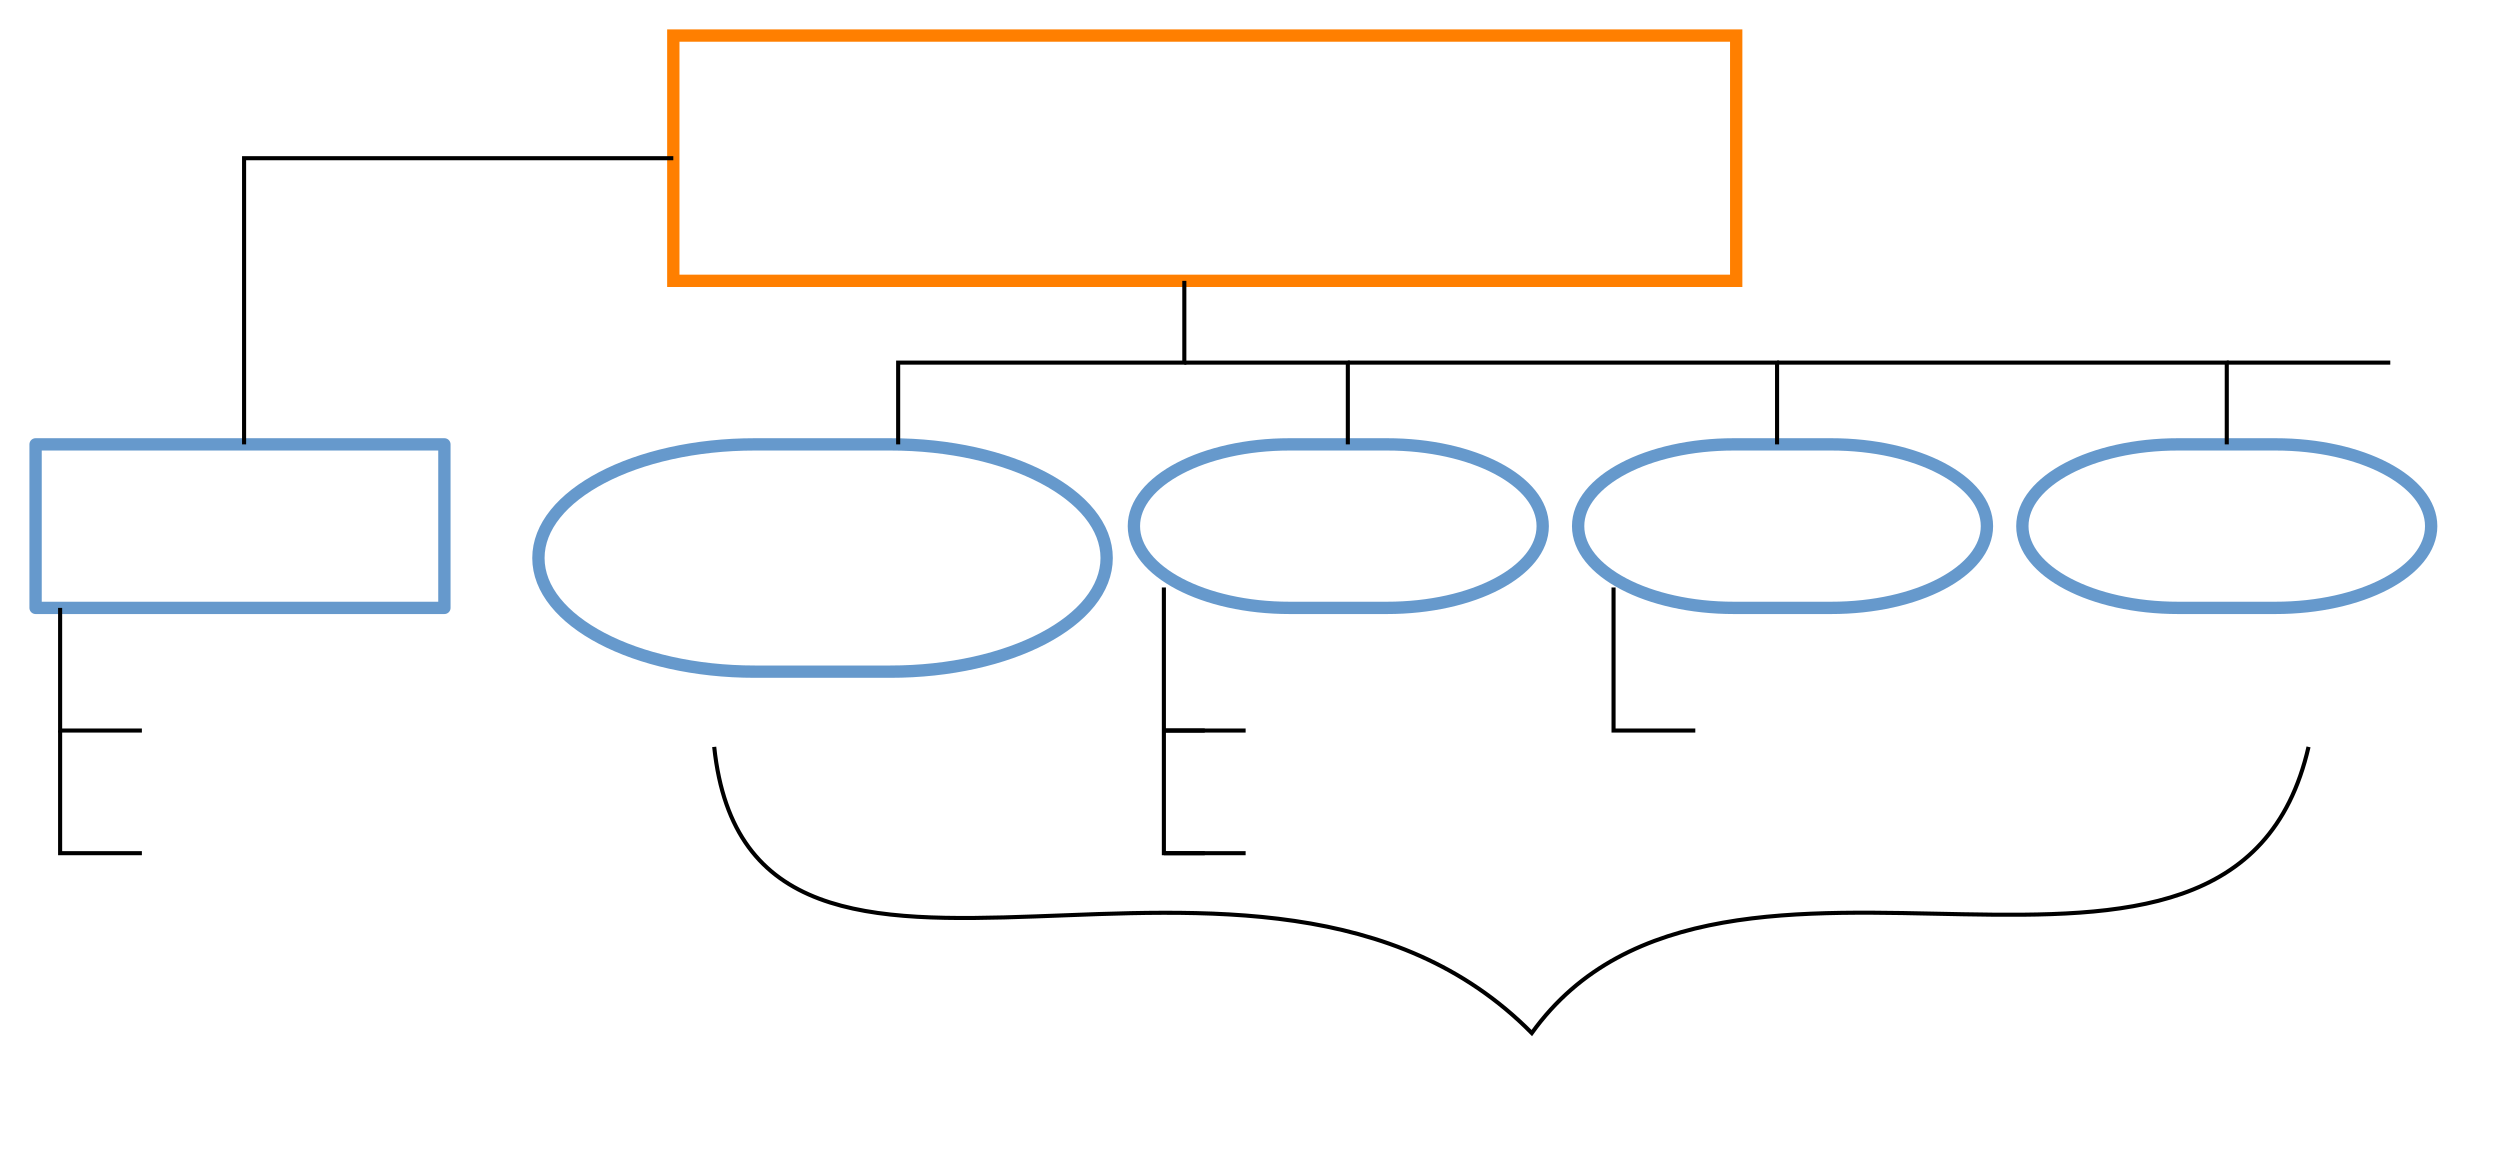
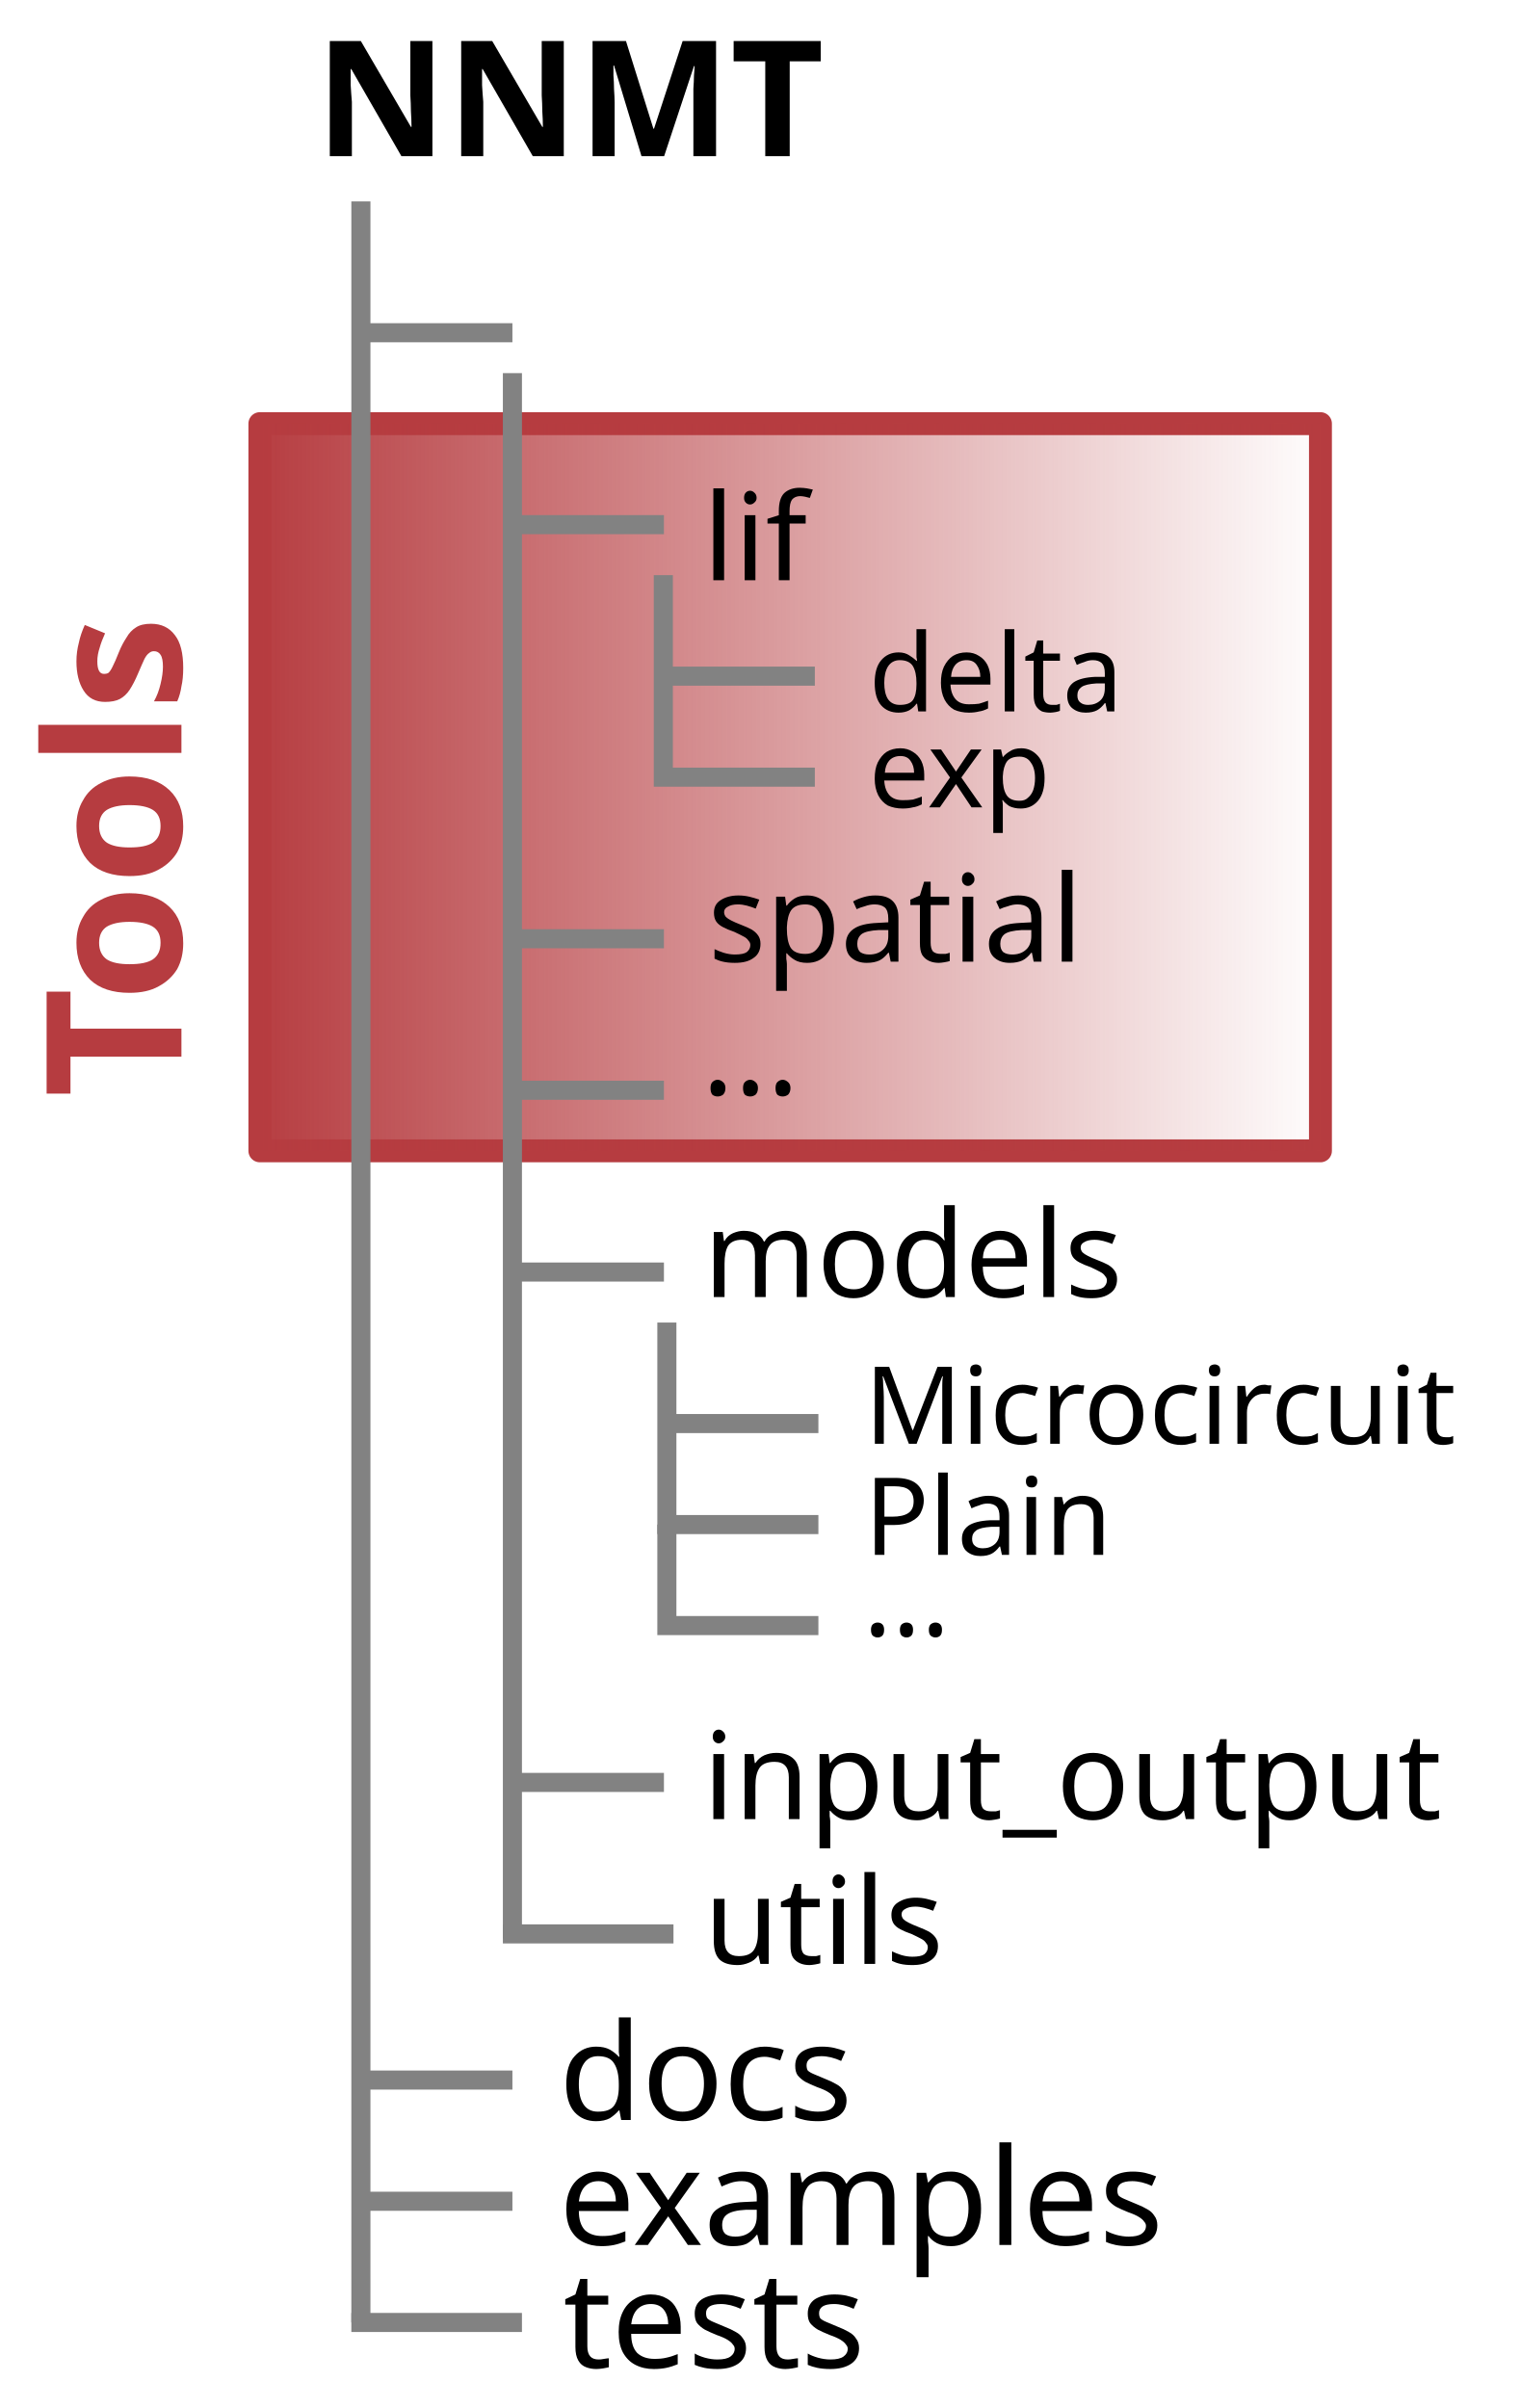
- <svg xmlns="http://www.w3.org/2000/svg" width="84.977mm" height="39.141mm" viewBox="0 0 84.978 39.141" version="1.1" id="svg8">
-   <defs id="defs2" />
-   <g id="layer1" transform="translate(-21.01542,-4.749518)">
-     <rect style="opacity:1;fill:none;fill-opacity:1;stroke:#ff7f00;stroke-width:0.419;stroke-miterlimit:4;stroke-dasharray:none;stroke-dashoffset:0;stroke-opacity:1" id="rect817" width="36.129" height="8.337" x="43.902" y="5.958" ry="8.5265149e-14" rx="8.5265149e-14" />
-     <flowRoot xml:space="preserve" id="flowRoot827" style="font-style:normal;font-weight:normal;font-size:18.667px;line-height:125%;font-family:sans-serif;letter-spacing:0px;word-spacing:0px;fill:#000000;fill-opacity:1;stroke:none;stroke-width:1px;stroke-linecap:butt;stroke-linejoin:miter;stroke-opacity:1" transform="matrix(0.138957,0,0,0.138957,15.61462,-47.11608)">
-       <flowRegion style="stroke:none;stroke-opacity:1" id="flowRegion829">
-         <rect style="stroke:none;stroke-opacity:1" id="rect831" width="230" height="50" x="290" y="402.52" />
+ <svg xmlns="http://www.w3.org/2000/svg" xmlns:xlink="http://www.w3.org/1999/xlink" width="39.829mm" height="63.08mm" viewBox="0 0 39.829 63.08" version="1.1" id="svg8">
+   <defs id="defs2">
+     <linearGradient id="linearGradient1567">
+       <stop style="stop-color:#b63c40;stop-opacity:1;" offset="0" id="stop1563" />
+       <stop style="stop-color:#b63c40;stop-opacity:0;" offset="1" id="stop1565" />
+     </linearGradient>
+     <marker orient="auto" refY="0" refX="0" id="marker4349" style="overflow:visible">
+       <path id="path4347" style="fill:#ff8000;fill-opacity:0.984;fill-rule:evenodd;stroke:#ff8000;stroke-width:0.625;stroke-linejoin:round;stroke-opacity:0.984" d="M 8.719,4.034 -2.207,0.016 8.719,-4.002 c -1.745,2.372 -1.735,5.617 -6e-7,8.035 z" transform="matrix(-0.3,0,0,-0.3,0.69,0)" />
+     </marker>
+     <marker style="overflow:visible" id="marker4169" refX="0" refY="0" orient="auto">
+       <path transform="matrix(-0.3,0,0,-0.3,0.69,0)" d="M 8.719,4.034 -2.207,0.016 8.719,-4.002 c -1.745,2.372 -1.735,5.617 -6e-7,8.035 z" style="fill:#ff8000;fill-opacity:0.984;fill-rule:evenodd;stroke:#ff8000;stroke-width:0.625;stroke-linejoin:round;stroke-opacity:0.984" id="path4167" />
+     </marker>
+     <marker style="overflow:visible" id="marker4099" refX="0" refY="0" orient="auto">
+       <path transform="matrix(-0.3,0,0,-0.3,0.69,0)" d="M 8.719,4.034 -2.207,0.016 8.719,-4.002 c -1.745,2.372 -1.735,5.617 -6e-7,8.035 z" style="fill:#ff8000;fill-opacity:0.984;fill-rule:evenodd;stroke:#ff8000;stroke-width:0.625;stroke-linejoin:round;stroke-opacity:0.984" id="path4097" />
+     </marker>
+     <marker style="overflow:visible" id="marker4035" refX="0" refY="0" orient="auto">
+       <path transform="matrix(-0.3,0,0,-0.3,0.69,0)" d="M 8.719,4.034 -2.207,0.016 8.719,-4.002 c -1.745,2.372 -1.735,5.617 -6e-7,8.035 z" style="fill:#ff8000;fill-opacity:0.984;fill-rule:evenodd;stroke:#ff8000;stroke-width:0.625;stroke-linejoin:round;stroke-opacity:0.984" id="path4033" />
+     </marker>
+     <marker orient="auto" refY="0" refX="0" id="marker3749" style="overflow:visible">
+       <path id="path3747" style="fill:#6699cc;fill-opacity:1;fill-rule:evenodd;stroke:#6699cc;stroke-width:0.625;stroke-linejoin:round;stroke-opacity:1" d="M 8.719,4.034 -2.207,0.016 8.719,-4.002 c -1.745,2.372 -1.735,5.617 -6e-7,8.035 z" transform="matrix(-0.3,0,0,-0.3,0.69,0)" />
+     </marker>
+     <marker orient="auto" refY="0" refX="0" id="Arrow2Mend" style="overflow:visible">
+       <path id="path2130" style="fill:#6699cc;fill-opacity:1;fill-rule:evenodd;stroke:#6699cc;stroke-width:0.625;stroke-linejoin:round;stroke-opacity:1" d="M 8.719,4.034 -2.207,0.016 8.719,-4.002 c -1.745,2.372 -1.735,5.617 -6e-7,8.035 z" transform="scale(-0.6)" />
+     </marker>
+     <marker orient="auto" refY="0" refX="0" id="Arrow1Send" style="overflow:visible">
+       <path id="path2118" d="M 0,0 5,-5 -12.5,0 5,5 Z" style="fill:#6699cc;fill-opacity:1;fill-rule:evenodd;stroke:#6699cc;stroke-width:1pt;stroke-opacity:1" transform="matrix(-0.2,0,0,-0.2,-1.2,0)" />
+     </marker>
+     <linearGradient xlink:href="#linearGradient1567" id="linearGradient1569" x1="13.458" y1="253.079" x2="41.84" y2="253.079" gradientUnits="userSpaceOnUse" />
+   </defs>
+   <g id="layer1" transform="translate(-6.95082,-232.4566)">
+     <flowRoot xml:space="preserve" id="flowRoot1965" style="font-style:normal;font-weight:normal;font-size:18.667px;line-height:125%;font-family:sans-serif;letter-spacing:0px;word-spacing:0px;fill:#000000;fill-opacity:1;stroke:none;stroke-width:1px;stroke-linecap:butt;stroke-linejoin:miter;stroke-opacity:1" transform="matrix(0.2645833,0,0,0.2645833,0,177)">
+       <flowRegion id="flowRegion1967">
+         <rect id="rect1969" width="145" height="80" x="425" y="223.543" />
      </flowRegion>
-       <flowPara id="flowPara833" style="font-size:26.667px;stroke:none;stroke-opacity:1">NNMT</flowPara>
+       <flowPara id="flowPara1971" />
    </flowRoot>
-     <flowRoot xml:space="preserve" id="flowRoot926" style="font-style:normal;font-weight:normal;font-size:18.667px;line-height:125%;font-family:sans-serif;letter-spacing:0px;word-spacing:0px;fill:#000000;fill-opacity:1;stroke:none;stroke-width:1px;stroke-linecap:butt;stroke-linejoin:miter;stroke-opacity:1" transform="matrix(0.138957,0,0,0.138957,-0.1867912,0.7050066)">
-       <flowRegion id="flowRegion928">
-         <rect id="rect930" width="80" height="50" x="580" y="192.52" />
+     <flowRoot style="font-style:normal;font-weight:normal;font-size:18.667px;line-height:125%;font-family:sans-serif;letter-spacing:0px;word-spacing:0px;fill:#000000;fill-opacity:1;stroke:none;stroke-width:1px;stroke-linecap:butt;stroke-linejoin:miter;stroke-opacity:1" id="flowRoot1979" xml:space="preserve">
+       <flowRegion id="flowRegion1975">
+         <rect y="223.543" x="425" height="80" width="145" id="rect1973" />
      </flowRegion>
-       <flowPara id="flowPara932">...</flowPara>
+       <flowPara id="flowPara1977" />
    </flowRoot>
-     <flowRoot xml:space="preserve" id="flowRoot902" style="font-style:normal;font-weight:normal;font-size:18.667px;line-height:125%;font-family:sans-serif;letter-spacing:0px;word-spacing:0px;fill:#000000;fill-opacity:1;stroke:none;stroke-width:1px;stroke-linecap:butt;stroke-linejoin:miter;stroke-opacity:1" transform="matrix(0.138957,0,0,0.138957,16.11486,1.240984)">
-       <flowRegion id="flowRegion904">
-         <rect id="rect906" width="120" height="50" x="440" y="142.52" />
+     <flowRoot xml:space="preserve" id="flowRoot1981" style="font-style:normal;font-weight:normal;font-size:18.667px;line-height:125%;font-family:sans-serif;letter-spacing:0px;word-spacing:0px;fill:#000000;fill-opacity:1;stroke:none;stroke-width:1px;stroke-linecap:butt;stroke-linejoin:miter;stroke-opacity:1" transform="matrix(0.2645833,0,0,0.2645833,0,177)">
+       <flowRegion id="flowRegion1983">
+         <rect id="rect1985" width="180" height="80" x="405" y="218.543" />
      </flowRegion>
-       <flowPara id="flowPara908">spatial</flowPara>
+       <flowPara id="flowPara1987" />
    </flowRoot>
-     <rect style="opacity:1;fill:none;fill-opacity:1;stroke:#6699cc;stroke-width:0.419;stroke-miterlimit:4;stroke-dasharray:none;stroke-dashoffset:0;stroke-opacity:1" id="rect954" width="13.896" height="5.558" x="59.558" y="19.854" rx="5.292" ry="5.292" />
-     <rect ry="5.292" rx="5.292" y="19.854" x="74.658" height="5.558" width="13.896" id="rect956" style="opacity:1;fill:none;fill-opacity:1;stroke:#6699cc;stroke-width:0.419;stroke-miterlimit:4;stroke-dasharray:none;stroke-dashoffset:0;stroke-opacity:1" />
-     <flowRoot xml:space="preserve" id="flowRoot934" style="font-style:normal;font-weight:normal;font-size:18.667px;line-height:125%;font-family:sans-serif;letter-spacing:0px;word-spacing:0px;fill:#000000;fill-opacity:1;stroke:none;stroke-width:1px;stroke-linecap:butt;stroke-linejoin:miter;stroke-opacity:1" transform="matrix(0.138957,0,0,0.138957,2.393842,0.6862413)">
-       <flowRegion style="stroke:none;stroke-opacity:1" id="flowRegion936">
-         <rect style="stroke:none;stroke-opacity:1" id="rect938" width="150" height="30" x="670" y="142.52" />
+     <flowRoot style="font-style:normal;font-weight:normal;font-size:18.667px;line-height:125%;font-family:sans-serif;letter-spacing:0px;word-spacing:0px;fill:#000000;fill-opacity:1;stroke:none;stroke-width:1px;stroke-linecap:butt;stroke-linejoin:miter;stroke-opacity:1" id="flowRoot1995" xml:space="preserve">
+       <flowRegion id="flowRegion1991">
+         <rect y="218.543" x="405" height="80" width="180" id="rect1989" />
      </flowRegion>
-       <flowPara id="flowPara940">...</flowPara>
+       <flowPara id="flowPara1993" />
    </flowRoot>
-     <rect style="opacity:1;fill:none;fill-opacity:1;stroke:#6699cc;stroke-width:0.419;stroke-miterlimit:4;stroke-dasharray:none;stroke-dashoffset:0;stroke-opacity:1" id="rect958" width="13.896" height="5.558" x="89.758" y="19.854" rx="5.292" ry="5.292" />
-     <flowRoot xml:space="preserve" id="flowRoot886" style="font-style:normal;font-weight:normal;font-size:18.667px;line-height:125%;font-family:sans-serif;letter-spacing:0px;word-spacing:0px;fill:#000000;fill-opacity:1;stroke:none;stroke-width:1px;stroke-linecap:butt;stroke-linejoin:miter;stroke-opacity:1" transform="matrix(0.138957,0,0,0.138957,23.35651,3.881168)">
-       <flowRegion id="flowRegion888">
-         <rect id="rect890" width="100" height="30" x="290" y="202.52" />
+     <flowRoot xml:space="preserve" id="flowRoot1997" style="font-style:normal;font-weight:normal;font-size:18.667px;line-height:125%;font-family:sans-serif;letter-spacing:0px;word-spacing:0px;fill:#000000;fill-opacity:1;stroke:none;stroke-width:1px;stroke-linecap:butt;stroke-linejoin:miter;stroke-opacity:1" transform="matrix(0.2645833,0,0,0.2645833,0,177)">
+       <flowRegion id="flowRegion1999">
+         <rect id="rect2001" width="140" height="70" x="425" y="223.543" />
      </flowRegion>
-       <flowPara id="flowPara892">exp</flowPara>
+       <flowPara id="flowPara2003" />
    </flowRoot>
-     <flowRoot xml:space="preserve" id="flowRoot894" style="font-style:normal;font-weight:normal;font-size:18.667px;line-height:125%;font-family:sans-serif;letter-spacing:0px;word-spacing:0px;fill:#000000;fill-opacity:1;stroke:none;stroke-width:1px;stroke-linecap:butt;stroke-linejoin:miter;stroke-opacity:1" transform="matrix(0.138957,0,0,0.138957,23.35651,-9.895431)">
-       <flowRegion id="flowRegion896">
-         <rect id="rect898" width="120" height="40" x="290" y="272.52" />
+     <flowRoot style="font-style:normal;font-weight:normal;font-size:18.667px;line-height:125%;font-family:sans-serif;letter-spacing:0px;word-spacing:0px;fill:#000000;fill-opacity:1;stroke:none;stroke-width:1px;stroke-linecap:butt;stroke-linejoin:miter;stroke-opacity:1" id="flowRoot2011" xml:space="preserve">
+       <flowRegion id="flowRegion2007">
+         <rect y="223.543" x="425" height="70" width="140" id="rect2005" />
      </flowRegion>
-       <flowPara id="flowPara900">delta</flowPara>
+       <flowPara id="flowPara2009" />
    </flowRoot>
-     <flowRoot xml:space="preserve" id="flowRoot878" style="font-style:normal;font-weight:normal;font-size:18.667px;line-height:125%;font-family:sans-serif;letter-spacing:0px;word-spacing:0px;fill:#000000;fill-opacity:1;stroke:none;stroke-width:1px;stroke-linecap:butt;stroke-linejoin:miter;stroke-opacity:1" transform="matrix(0.138957,0,0,0.138957,23.55644,2.900326)">
-       <flowRegion id="flowRegion880">
-         <rect id="rect882" width="140" height="40" x="300" y="132.52" />
+     <flowRoot xml:space="preserve" id="flowRoot10762" style="font-style:normal;font-weight:normal;font-size:18.667px;line-height:125%;font-family:sans-serif;letter-spacing:0px;word-spacing:0px;fill:#000000;fill-opacity:1;stroke:none;stroke-width:1px;stroke-linecap:butt;stroke-linejoin:miter;stroke-opacity:1">
+       <flowRegion id="flowRegion10764">
+         <rect id="rect10766" width="165" height="40" x="145" y="-44.843" />
      </flowRegion>
-       <flowPara id="flowPara884">lif</flowPara>
+       <flowPara id="flowPara10768" />
    </flowRoot>
-     <rect ry="7.355" rx="7.355" y="19.854" x="39.317" height="7.726" width="19.315" id="rect952" style="opacity:1;fill:none;fill-opacity:1;stroke:#6699cc;stroke-width:0.419;stroke-miterlimit:4;stroke-dasharray:none;stroke-dashoffset:0;stroke-opacity:1" />
-     <path style="fill:none;fill-rule:evenodd;stroke:#000000;stroke-width:0.139px;stroke-linecap:butt;stroke-linejoin:miter;stroke-opacity:1" d="m 60.577,24.718 8e-6,9.032 h 1.39" id="path1004" />
-     <path style="fill:none;fill-rule:evenodd;stroke:#000000;stroke-width:0.139px;stroke-linecap:butt;stroke-linejoin:miter;stroke-opacity:1" d="m 60.577,29.581 h 1.39" id="path1006" />
-     <path style="fill:none;fill-rule:evenodd;stroke:#000000;stroke-width:0.139px;stroke-linecap:butt;stroke-linejoin:miter;stroke-opacity:1" d="m 60.577,29.581 h 2.779" id="path1008" />
-     <path style="fill:none;fill-rule:evenodd;stroke:#000000;stroke-width:0.139px;stroke-linecap:butt;stroke-linejoin:miter;stroke-opacity:1" d="m 60.577,33.75 h 2.779" id="path1010" />
-     <flowRoot xml:space="preserve" id="flowRoot847" style="font-style:normal;font-weight:normal;font-size:18.667px;line-height:125%;font-family:sans-serif;letter-spacing:0px;word-spacing:0px;fill:#000000;fill-opacity:1;stroke:none;stroke-width:1px;stroke-linecap:butt;stroke-linejoin:miter;stroke-opacity:1" transform="matrix(0.138957,0,0,0.138957,24.86518,27.54357)">
-       <flowRegion id="flowRegion849">
-         <rect id="rect851" width="260" height="100" x="10" y="32.52" />
+     <flowRoot xml:space="preserve" id="flowRoot11379" style="font-style:normal;font-weight:normal;font-size:13.333px;line-height:125%;font-family:sans-serif;letter-spacing:0px;word-spacing:0px;fill:#000000;fill-opacity:1;stroke:none;stroke-width:1px;stroke-linecap:butt;stroke-linejoin:miter;stroke-opacity:1" transform="matrix(0.2645833,0,0,0.2645833,0,207)">
+       <flowRegion id="flowRegion11381">
+         <rect id="rect11383" width="110" height="50" x="-80" y="100.157" />
      </flowRegion>
-       <flowPara id="flowPara853">microcircuit</flowPara>
+       <flowPara id="flowPara11385" />
    </flowRoot>
-     <flowRoot xml:space="preserve" id="flowRoot855" style="font-style:normal;font-weight:normal;font-size:18.667px;line-height:125%;font-family:sans-serif;letter-spacing:0px;word-spacing:0px;fill:#000000;fill-opacity:1;stroke:none;stroke-width:1px;stroke-linecap:butt;stroke-linejoin:miter;stroke-opacity:1" transform="matrix(0.138957,0,0,0.138957,22.24485,17.91583)">
-       <flowRegion id="flowRegion857">
-         <rect id="rect859" width="240" height="70" x="30" y="72.52" />
+     <flowRoot xml:space="preserve" id="flowRoot12395" style="font-style:normal;font-weight:normal;font-size:13.333px;line-height:125%;font-family:sans-serif;letter-spacing:0px;word-spacing:0px;fill:#000000;fill-opacity:1;stroke:none;stroke-width:1px;stroke-linecap:butt;stroke-linejoin:miter;stroke-opacity:1" transform="matrix(0.2645833,0,0,0.2645833,0,227)">
+       <flowRegion id="flowRegion12397">
+         <rect id="rect12399" width="80" height="55" x="90" y="194.567" />
      </flowRegion>
-       <flowPara id="flowPara861">generic</flowPara>
+       <flowPara id="flowPara12401" />
    </flowRoot>
-     <flowRoot xml:space="preserve" id="flowRoot837" style="font-style:normal;font-weight:normal;font-size:18.667px;line-height:125%;font-family:sans-serif;letter-spacing:0px;word-spacing:0px;fill:#000000;fill-opacity:1;stroke:none;stroke-width:1px;stroke-linecap:butt;stroke-linejoin:miter;stroke-opacity:1" transform="matrix(0.138957,0,0,0.138957,17.56001,-1.28675)">
-       <flowRegion id="flowRegion839">
-         <rect id="rect841" width="160" height="30" x="50" y="162.52" />
+     <text xml:space="preserve" style="font-style:normal;font-weight:normal;font-size:2.822px;line-height:125%;font-family:sans-serif;letter-spacing:0px;word-spacing:0px;fill:#000000;fill-opacity:1;stroke:none;stroke-width:0.265px;stroke-linecap:butt;stroke-linejoin:miter;stroke-opacity:1" x="37.042" y="372.406" id="text20094">
+       <tspan id="tspan20092" x="37.042" y="374.903" style="stroke-width:0.265px" />
+       <tspan x="37.042" y="378.431" style="stroke-width:0.265px" id="tspan20096" />
+     </text>
+     <text xml:space="preserve" style="font-style:normal;font-weight:normal;font-size:2.822px;line-height:125%;font-family:sans-serif;letter-spacing:0px;word-spacing:0px;fill:#000000;fill-opacity:1;stroke:none;stroke-width:0.265px;stroke-linecap:butt;stroke-linejoin:miter;stroke-opacity:1" x="33.073" y="372.406" id="text20100">
+       <tspan id="tspan20098" x="33.073" y="374.903" style="stroke-width:0.265px" />
+       <tspan x="33.073" y="378.431" style="stroke-width:0.265px" id="tspan20102" />
+     </text>
+     <text xml:space="preserve" style="font-style:normal;font-variant:normal;font-weight:bold;font-stretch:normal;font-size:4.233px;line-height:125%;font-family:sans-serif;-inkscape-font-specification:'sans-serif Bold';letter-spacing:0px;word-spacing:0px;fill:#000000;fill-opacity:1;stroke:none;stroke-width:0.265px;stroke-linecap:butt;stroke-linejoin:miter;stroke-opacity:1" x="15.214" y="236.543" id="text330">
+       <tspan id="tspan328" x="15.214" y="236.543" style="font-style:normal;font-variant:normal;font-weight:bold;font-stretch:normal;font-size:4.233px;font-family:sans-serif;-inkscape-font-specification:'sans-serif Bold';stroke-width:0.265px">NNMT</tspan>
+     </text>
+     <flowRoot xml:space="preserve" id="flowRoot332" style="font-style:normal;font-weight:normal;font-size:13.333px;line-height:125%;font-family:sans-serif;letter-spacing:0px;word-spacing:0px;fill:#000000;fill-opacity:1;stroke:none;stroke-width:1px;stroke-linecap:butt;stroke-linejoin:miter;stroke-opacity:1" transform="matrix(0.2645833,0,0,0.2645833,8.241012,224.3854)">
+       <flowRegion id="flowRegion334">
+         <rect id="rect336" width="60" height="20" x="50" y="54.449" />
      </flowRegion>
-       <flowPara id="flowPara843">models</flowPara>
-       <flowPara id="flowPara845" />
+       <flowPara id="flowPara340">nnmt</flowPara>
    </flowRoot>
-     <rect style="opacity:1;fill:none;fill-opacity:1;stroke:#6699cc;stroke-width:0.419;stroke-linecap:round;stroke-linejoin:round;stroke-miterlimit:4;stroke-dasharray:none;stroke-dashoffset:0;stroke-opacity:1" id="rect948" width="13.896" height="5.558" x="22.225" y="19.854" rx="13.229" ry="4.7278118e-06" />
-     <path style="fill:none;fill-rule:evenodd;stroke:#000000;stroke-width:0.139px;stroke-linecap:butt;stroke-linejoin:miter;stroke-opacity:1" d="m 23.059,25.412 -10e-7,4.169 h 2.779" id="path1012" />
-     <path style="fill:none;fill-rule:evenodd;stroke:#000000;stroke-width:0.139px;stroke-linecap:butt;stroke-linejoin:miter;stroke-opacity:1" d="m 23.059,29.581 v 4.169 h 2.779" id="path1014" />
-     <path style="fill:none;fill-rule:evenodd;stroke:#000000;stroke-width:0.139px;stroke-linecap:butt;stroke-linejoin:miter;stroke-opacity:1" d="m 75.862,24.718 v 4.863 h 2.779" id="path1058" />
-     <path style="fill:none;fill-rule:evenodd;stroke:#000000;stroke-width:0.139px;stroke-linecap:butt;stroke-linejoin:miter;stroke-opacity:1" d="M 43.902,10.127 H 29.312 v 9.727" id="path1128" />
-     <path style="fill:none;fill-rule:evenodd;stroke:#000000;stroke-width:0.139px;stroke-linecap:butt;stroke-linejoin:miter;stroke-opacity:1" d="m 61.272,14.296 v 2.779 h -9.727 v 2.779" id="path1132" />
-     <path style="fill:none;fill-rule:evenodd;stroke:#000000;stroke-width:0.139px;stroke-linecap:butt;stroke-linejoin:miter;stroke-opacity:1" d="m 61.272,17.075 h 5.558 v 2.779" id="path1134" />
-     <path style="fill:none;fill-rule:evenodd;stroke:#000000;stroke-width:0.139px;stroke-linecap:butt;stroke-linejoin:miter;stroke-opacity:1" d="m 66.83,17.075 h 14.59 v 2.779" id="path1136" />
-     <path style="fill:none;fill-rule:evenodd;stroke:#000000;stroke-width:0.139px;stroke-linecap:butt;stroke-linejoin:miter;stroke-opacity:1" d="m 81.421,17.075 h 15.285 v 2.779" id="path1138" />
-     <path style="fill:none;fill-rule:evenodd;stroke:#000000;stroke-width:0.139px;stroke-linecap:butt;stroke-linejoin:miter;stroke-opacity:1" d="m 96.706,17.075 h 5.558" id="path1140" />
-     <flowRoot xml:space="preserve" id="flowRoot918-3" style="font-style:normal;font-weight:normal;font-size:18.667px;line-height:125%;font-family:sans-serif;letter-spacing:0px;word-spacing:0px;fill:#000000;fill-opacity:1;stroke:none;stroke-width:1px;stroke-linecap:butt;stroke-linejoin:miter;stroke-opacity:1" transform="matrix(0.138957,0,0,0.138957,40.26956,-13.20062)">
-       <flowRegion id="flowRegion920-6">
-         <rect id="rect922-7" width="120" height="40" x="450" y="202.52" />
-       </flowRegion>
-       <flowPara id="flowPara924-5">...</flowPara>
-     </flowRoot>
-     <flowRoot transform="matrix(0.138957,0,0,0.138957,1.045387,2.344498)" style="font-style:normal;font-weight:normal;font-size:18.667px;line-height:125%;font-family:sans-serif;letter-spacing:0px;word-spacing:0px;fill:#000000;fill-opacity:1;stroke:none;stroke-width:1px;stroke-linecap:butt;stroke-linejoin:miter;stroke-opacity:1" id="flowRoot924" xml:space="preserve">
-       <flowRegion id="flowRegion920">
-         <rect y="132.52" x="300" height="44.487" width="139.418" id="rect918" />
-       </flowRegion>
-       <flowPara id="flowPara922">network</flowPara>
-       <flowPara id="flowPara926">properties</flowPara>
-     </flowRoot>
-     <path style="fill:none;fill-rule:evenodd;stroke:#000000;stroke-width:0.139px;stroke-linecap:butt;stroke-linejoin:miter;stroke-opacity:1" d="m 45.292,30.137 c 1.24,11.745 18.553,0.381 27.791,9.727 6.482,-9.036 23.828,1.511 26.402,-9.727" id="path936" />
-     <flowRoot xml:space="preserve" id="flowRoot938" style="font-style:normal;font-weight:normal;font-size:18.667px;line-height:125%;font-family:sans-serif;letter-spacing:0px;word-spacing:0px;fill:#000000;fill-opacity:1;stroke:none;stroke-width:1px;stroke-linecap:butt;stroke-linejoin:miter;stroke-opacity:1" transform="matrix(0.138957,0,0,0.138957,38.1651,-3.252855)">
-       <flowRegion id="flowRegion940">
-         <rect id="rect942" width="320" height="70" x="231.288" y="315.288" />
-       </flowRegion>
-       <flowPara id="flowPara944">tools</flowPara>
-     </flowRoot>
+     <text xml:space="preserve" style="font-style:normal;font-weight:normal;font-size:3.528px;line-height:125%;font-family:sans-serif;letter-spacing:0px;word-spacing:0px;fill:#000000;fill-opacity:1;stroke:none;stroke-width:0.265px;stroke-linecap:butt;stroke-linejoin:miter;stroke-opacity:1" x="21.596" y="287.996" id="text346">
+       <tspan id="tspan344" x="21.596" y="287.996" style="stroke-width:0.265px">docs</tspan>
+     </text>
+     <text xml:space="preserve" style="font-style:normal;font-weight:normal;font-size:3.528px;line-height:125%;font-family:sans-serif;letter-spacing:0px;word-spacing:0px;fill:#000000;fill-opacity:1;stroke:none;stroke-width:0.265px;stroke-linecap:butt;stroke-linejoin:miter;stroke-opacity:1" x="21.596" y="291.266" id="text350">
+       <tspan id="tspan348" x="21.596" y="291.266" style="stroke-width:0.265px">examples</tspan>
+     </text>
+     <text xml:space="preserve" style="font-style:normal;font-weight:normal;font-size:3.528px;line-height:125%;font-family:sans-serif;letter-spacing:0px;word-spacing:0px;fill:#000000;fill-opacity:1;stroke:none;stroke-width:0.265px;stroke-linecap:butt;stroke-linejoin:miter;stroke-opacity:1" x="21.696" y="294.487" id="text354">
+       <tspan id="tspan352" x="21.696" y="294.487" style="stroke-width:0.265px">tests</tspan>
+     </text>
+     <rect style="opacity:1;fill:url(#linearGradient1569);fill-opacity:1;stroke:#b63c40;stroke-width:0.6;stroke-linecap:butt;stroke-linejoin:round;stroke-miterlimit:4;stroke-dasharray:none;stroke-dashoffset:0;stroke-opacity:1;paint-order:stroke fill markers" id="rect440" width="27.781" height="19.05" x="13.758" y="243.554" rx="0" ry="0" />
+     <text xml:space="preserve" style="font-style:normal;font-weight:normal;font-size:3.175px;line-height:125%;font-family:sans-serif;letter-spacing:0px;word-spacing:0px;fill:#000000;fill-opacity:1;stroke:none;stroke-width:0.265px;stroke-linecap:butt;stroke-linejoin:miter;stroke-opacity:1" x="25.371" y="247.655" id="text358">
+       <tspan id="tspan356" x="25.371" y="247.655" style="stroke-width:0.265px">lif</tspan>
+       <tspan x="25.371" y="251.624" style="stroke-width:0.265px" id="tspan360" />
+     </text>
+     <text xml:space="preserve" style="font-style:normal;font-weight:normal;font-size:3.175px;line-height:125%;font-family:sans-serif;letter-spacing:0px;word-spacing:0px;fill:#000000;fill-opacity:1;stroke:none;stroke-width:0.265px;stroke-linecap:butt;stroke-linejoin:miter;stroke-opacity:1" x="25.498" y="257.648" id="text364">
+       <tspan x="25.498" y="257.648" style="stroke-width:0.265px" id="tspan366">spatial</tspan>
+     </text>
+     <text xml:space="preserve" style="font-style:normal;font-weight:normal;font-size:3.175px;line-height:125%;font-family:sans-serif;letter-spacing:0px;word-spacing:0px;fill:#000000;fill-opacity:1;stroke:none;stroke-width:0.265px;stroke-linecap:butt;stroke-linejoin:miter;stroke-opacity:1" x="25.33" y="261.13" id="text372">
+       <tspan id="tspan370" x="25.33" y="261.13" style="stroke-width:0.265px">...</tspan>
+     </text>
+     <text xml:space="preserve" style="font-style:normal;font-weight:normal;font-size:3.175px;line-height:125%;font-family:sans-serif;letter-spacing:0px;word-spacing:0px;fill:#000000;fill-opacity:1;stroke:none;stroke-width:0.265px;stroke-linecap:butt;stroke-linejoin:miter;stroke-opacity:1" x="25.381" y="266.432" id="text376">
+       <tspan id="tspan374" x="25.381" y="266.432" style="stroke-width:0.265px">models</tspan>
+     </text>
+     <text xml:space="preserve" style="font-style:normal;font-weight:normal;font-size:3.175px;line-height:125%;font-family:sans-serif;letter-spacing:0px;word-spacing:0px;fill:#000000;fill-opacity:1;stroke:none;stroke-width:0.265px;stroke-linecap:butt;stroke-linejoin:miter;stroke-opacity:1" x="25.371" y="280.107" id="text380">
+       <tspan id="tspan378" x="25.371" y="280.107" style="stroke-width:0.265px">input_output</tspan>
+     </text>
+     <text xml:space="preserve" style="font-style:normal;font-weight:normal;font-size:3.175px;line-height:125%;font-family:sans-serif;letter-spacing:0px;word-spacing:0px;fill:#000000;fill-opacity:1;stroke:none;stroke-width:0.265px;stroke-linecap:butt;stroke-linejoin:miter;stroke-opacity:1" x="25.4" y="283.903" id="text384">
+       <tspan id="tspan382" x="25.4" y="283.903" style="stroke-width:0.265px">utils</tspan>
+     </text>
+     <text xml:space="preserve" style="font-style:normal;font-weight:normal;font-size:2.822px;line-height:125%;font-family:sans-serif;letter-spacing:0px;word-spacing:0px;fill:#000000;fill-opacity:1;stroke:none;stroke-width:0.265px;stroke-linecap:butt;stroke-linejoin:miter;stroke-opacity:1" x="29.708" y="251.095" id="text388">
+       <tspan id="tspan386" x="29.708" y="251.095" style="stroke-width:0.265px">delta</tspan>
+     </text>
+     <text xml:space="preserve" style="font-style:normal;font-weight:normal;font-size:2.822px;line-height:125%;font-family:sans-serif;letter-spacing:0px;word-spacing:0px;fill:#000000;fill-opacity:1;stroke:none;stroke-width:0.265px;stroke-linecap:butt;stroke-linejoin:miter;stroke-opacity:1" x="29.708" y="253.608" id="text392">
+       <tspan id="tspan390" x="29.708" y="253.608" style="stroke-width:0.265px">exp</tspan>
+     </text>
+     <text xml:space="preserve" style="font-style:normal;font-weight:normal;font-size:2.822px;line-height:125%;font-family:sans-serif;letter-spacing:0px;word-spacing:0px;fill:#000000;fill-opacity:1;stroke:none;stroke-width:0.265px;stroke-linecap:butt;stroke-linejoin:miter;stroke-opacity:1" x="29.587" y="270.277" id="text396">
+       <tspan id="tspan394" x="29.587" y="270.277" style="stroke-width:0.265px">Microcircuit</tspan>
+     </text>
+     <text xml:space="preserve" style="font-style:normal;font-weight:normal;font-size:2.822px;line-height:125%;font-family:sans-serif;letter-spacing:0px;word-spacing:0px;fill:#000000;fill-opacity:1;stroke:none;stroke-width:0.265px;stroke-linecap:butt;stroke-linejoin:miter;stroke-opacity:1" x="29.587" y="273.187" id="text400">
+       <tspan id="tspan398" x="29.587" y="273.187" style="stroke-width:0.265px">Plain</tspan>
+     </text>
+     <path style="fill:none;fill-rule:evenodd;stroke:#828282;stroke-width:0.5;stroke-linecap:butt;stroke-linejoin:miter;stroke-miterlimit:4;stroke-dasharray:none;stroke-opacity:1" d="m 24.419,267.102 v 5.292 h 3.969" id="path430" />
+     <path style="fill:none;fill-rule:evenodd;stroke:#828282;stroke-width:0.5;stroke-linecap:butt;stroke-linejoin:miter;stroke-miterlimit:4;stroke-dasharray:none;stroke-opacity:1" d="m 16.404,237.733 v 55.562" id="path402" />
+     <path style="fill:none;fill-rule:evenodd;stroke:#828282;stroke-width:0.5;stroke-linecap:square;stroke-linejoin:miter;stroke-miterlimit:4;stroke-dasharray:none;stroke-opacity:1" d="m 16.404,293.296 h 3.969" id="path404" />
+     <path style="fill:none;fill-rule:evenodd;stroke:#828282;stroke-width:0.5;stroke-linecap:butt;stroke-linejoin:miter;stroke-miterlimit:4;stroke-dasharray:none;stroke-opacity:1" d="m 16.404,290.121 h 3.969" id="path406" />
+     <path style="fill:none;fill-rule:evenodd;stroke:#828282;stroke-width:0.5;stroke-linecap:butt;stroke-linejoin:miter;stroke-miterlimit:4;stroke-dasharray:none;stroke-opacity:1" d="m 16.404,286.946 h 3.969" id="path408" />
+     <path style="fill:none;fill-rule:evenodd;stroke:#828282;stroke-width:0.5;stroke-linecap:butt;stroke-linejoin:miter;stroke-miterlimit:4;stroke-dasharray:none;stroke-opacity:1" d="m 16.404,241.173 h 3.969" id="path410" />
+     <path style="fill:none;fill-rule:evenodd;stroke:#828282;stroke-width:0.5;stroke-linecap:butt;stroke-linejoin:miter;stroke-miterlimit:4;stroke-dasharray:none;stroke-opacity:1" d="m 20.373,242.231 v 41.01" id="path412" />
+     <path style="fill:none;fill-rule:evenodd;stroke:#828282;stroke-width:0.5;stroke-linecap:butt;stroke-linejoin:miter;stroke-miterlimit:4;stroke-dasharray:none;stroke-opacity:1" d="m 20.373,246.2 h 3.969" id="path414" />
+     <path style="fill:none;fill-rule:evenodd;stroke:#828282;stroke-width:0.5;stroke-linecap:butt;stroke-linejoin:miter;stroke-miterlimit:4;stroke-dasharray:none;stroke-opacity:1" d="m 20.373,257.048 h 3.969" id="path416" />
+     <path style="fill:none;fill-rule:evenodd;stroke:#828282;stroke-width:0.5;stroke-linecap:butt;stroke-linejoin:miter;stroke-miterlimit:4;stroke-dasharray:none;stroke-opacity:1" d="m 20.373,261.017 h 3.969" id="path418" />
+     <path style="fill:none;fill-rule:evenodd;stroke:#828282;stroke-width:0.5;stroke-linecap:butt;stroke-linejoin:miter;stroke-miterlimit:4;stroke-dasharray:none;stroke-opacity:1" d="m 20.373,265.779 h 3.969" id="path420" />
+     <path style="fill:none;fill-rule:evenodd;stroke:#828282;stroke-width:0.5;stroke-linecap:butt;stroke-linejoin:miter;stroke-miterlimit:4;stroke-dasharray:none;stroke-opacity:1" d="m 20.373,279.149 h 3.969" id="path422" />
+     <path style="fill:none;fill-rule:evenodd;stroke:#828282;stroke-width:0.5;stroke-linecap:square;stroke-linejoin:miter;stroke-miterlimit:4;stroke-dasharray:none;stroke-opacity:1" d="m 20.373,283.117 h 3.969" id="path424" />
+     <path style="fill:none;fill-rule:evenodd;stroke:#828282;stroke-width:0.5;stroke-linecap:butt;stroke-linejoin:miter;stroke-miterlimit:4;stroke-dasharray:none;stroke-opacity:1" d="m 24.326,247.523 v 5.292 h 3.969" id="path426" />
+     <path style="fill:none;fill-rule:evenodd;stroke:#828282;stroke-width:0.5;stroke-linecap:butt;stroke-linejoin:miter;stroke-miterlimit:4;stroke-dasharray:none;stroke-opacity:1" d="m 24.326,250.169 h 3.969" id="path428" />
+     <path style="fill:none;fill-rule:evenodd;stroke:#828282;stroke-width:0.5;stroke-linecap:butt;stroke-linejoin:miter;stroke-miterlimit:4;stroke-dasharray:none;stroke-opacity:1" d="m 24.419,269.748 h 3.969" id="path432" />
+     <path style="fill:none;fill-rule:evenodd;stroke:#828282;stroke-width:0.5;stroke-linecap:butt;stroke-linejoin:miter;stroke-miterlimit:4;stroke-dasharray:none;stroke-opacity:1" d="m 24.419,272.394 v 2.646 h 3.969" id="path434" />
+     <text xml:space="preserve" style="font-style:normal;font-weight:normal;font-size:2.822px;line-height:125%;font-family:sans-serif;letter-spacing:0px;word-spacing:0px;fill:#000000;fill-opacity:1;stroke:none;stroke-width:0.265px;stroke-linecap:butt;stroke-linejoin:miter;stroke-opacity:1" x="29.562" y="275.304" id="text438">
+       <tspan id="tspan436" x="29.562" y="275.304" style="stroke-width:0.265px">...</tspan>
+     </text>
+     <text xml:space="preserve" style="font-style:normal;font-weight:normal;font-size:3.528px;line-height:125%;font-family:sans-serif;letter-spacing:0px;word-spacing:0px;fill:#b63c40;fill-opacity:1;stroke:none;stroke-width:0.265px;stroke-linecap:butt;stroke-linejoin:miter;stroke-opacity:1" x="-261.199" y="11.703" id="text12439-3" transform="rotate(-90)">
+       <tspan id="tspan12437-6" x="-261.199" y="11.703" style="font-style:normal;font-variant:normal;font-weight:bold;font-stretch:normal;font-size:4.939px;font-family:sans-serif;-inkscape-font-specification:'sans-serif Bold';fill:#b63c40;fill-opacity:1;stroke-width:0.265px">Tools</tspan>
+     </text>
+     <text xml:space="preserve" style="font-style:normal;font-weight:normal;font-size:2.822px;line-height:125%;font-family:sans-serif;letter-spacing:0px;word-spacing:0px;fill:#000000;fill-opacity:1;stroke:none;stroke-width:0.265px;stroke-linecap:butt;stroke-linejoin:miter;stroke-opacity:1" x="135.731" y="264.853" id="text1657">
+       <tspan id="tspan1655" x="135.731" y="267.35" style="stroke-width:0.265px" />
+     </text>
  </g>
</svg>
